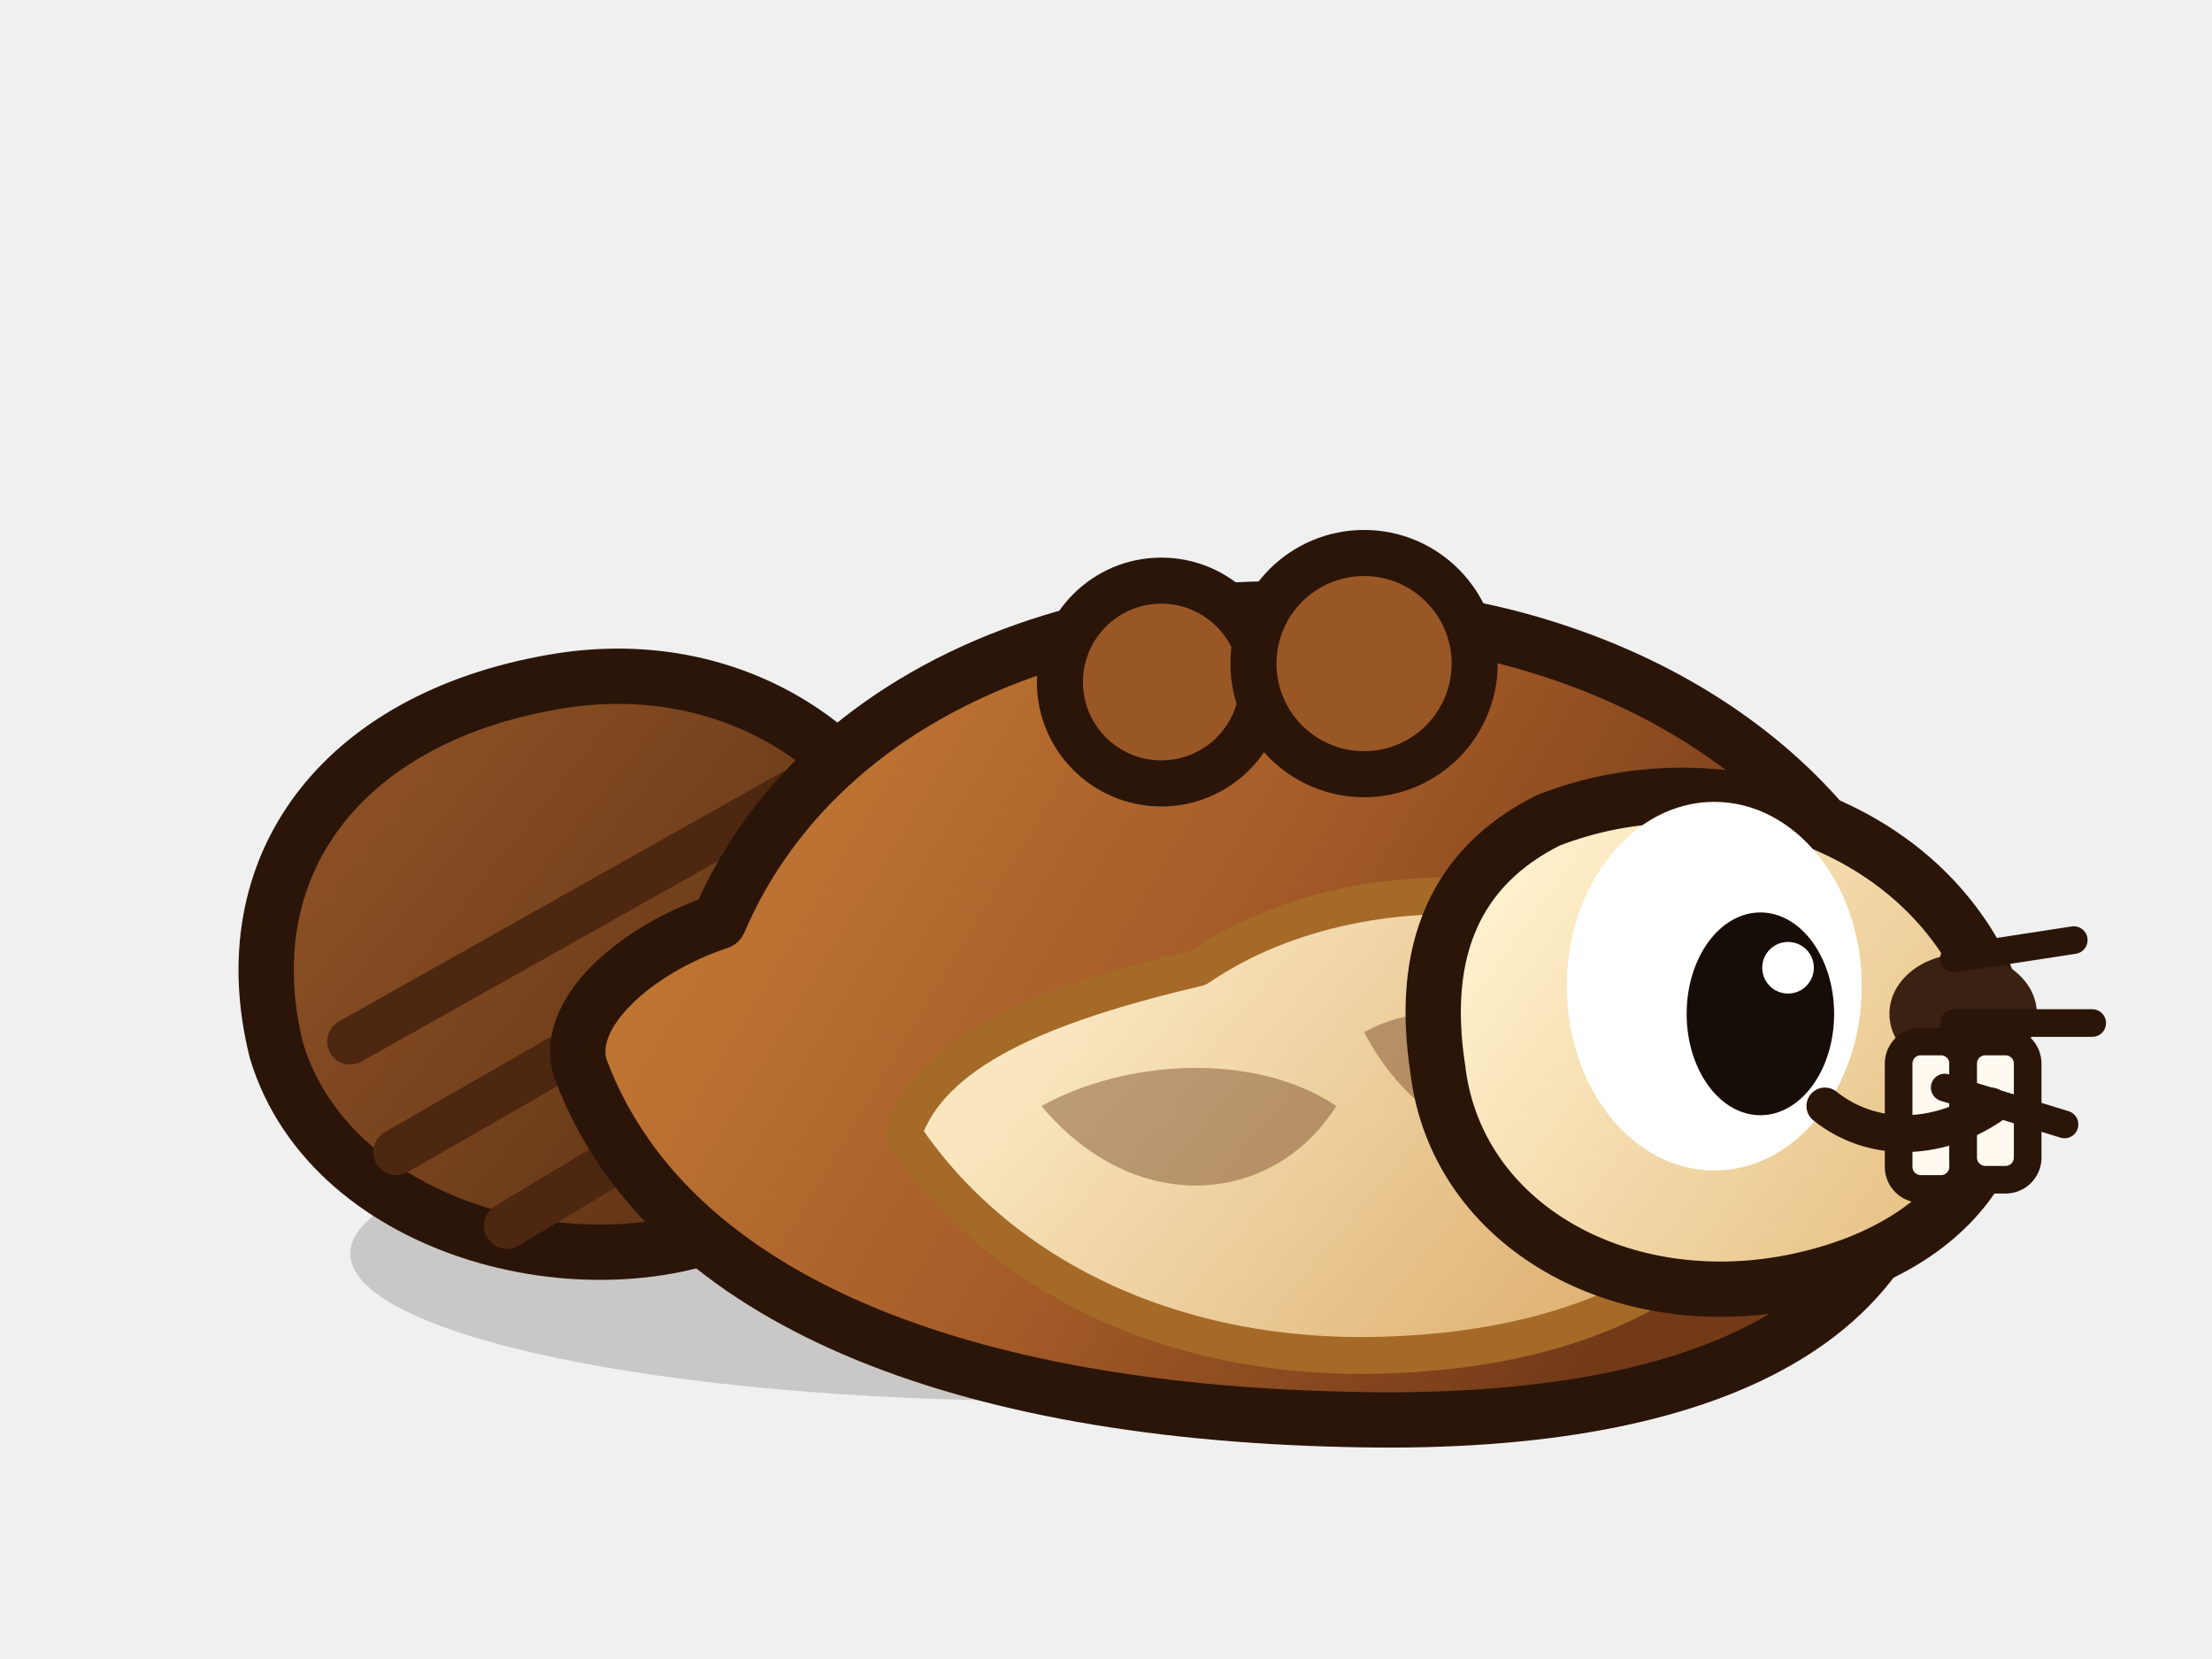
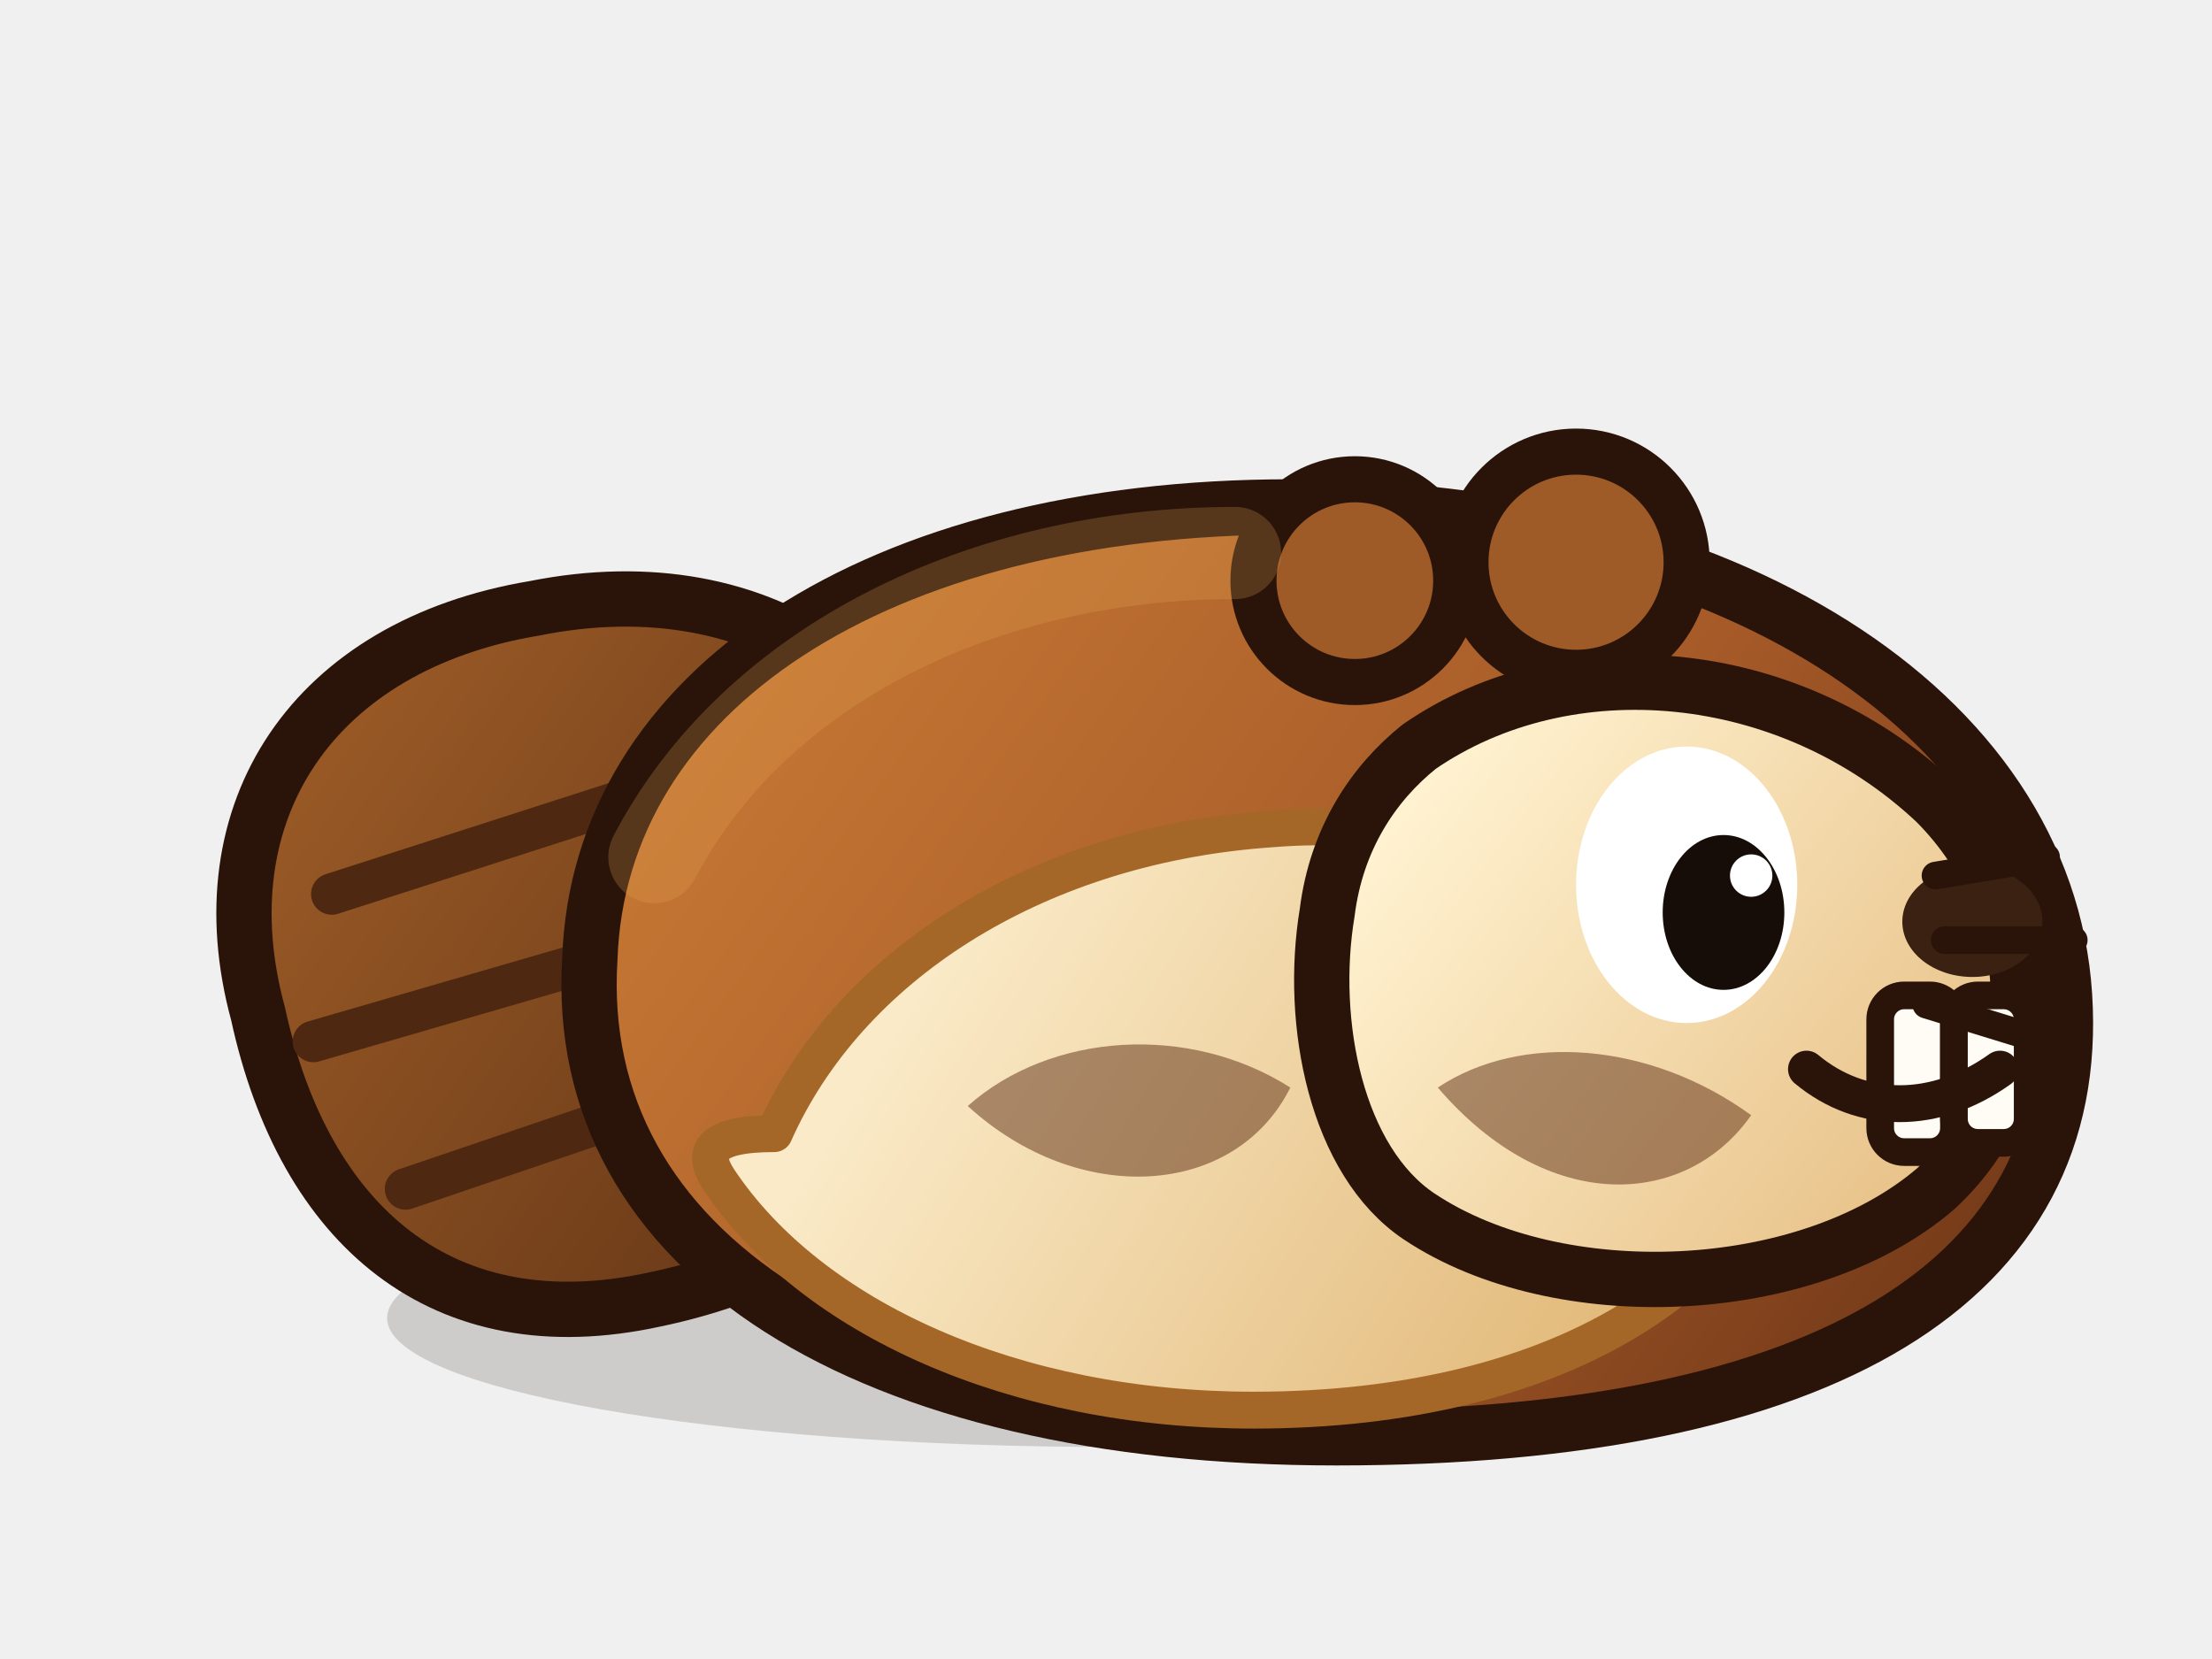
<svg xmlns="http://www.w3.org/2000/svg" width="240" height="180" viewBox="0 0 240 180">
  <defs>
-     <linearGradient id="idleTail" x1="28" y1="102" x2="78" y2="142" gradientUnits="userSpaceOnUse">
-       <stop offset="0" stop-color="#8A4F24" />
-       <stop offset="1" stop-color="#5B3013" />
+     <linearGradient id="tailFill" x1="26" y1="88" x2="102" y2="142" gradientUnits="userSpaceOnUse">
+       <stop offset="0" stop-color="#9A5A26" />
+       <stop offset="1" stop-color="#5E3215" />
    </linearGradient>
-     <linearGradient id="idleBody" x1="72" y1="72" x2="178" y2="136" gradientUnits="userSpaceOnUse">
-       <stop offset="0" stop-color="#C67D37" />
-       <stop offset="0.56" stop-color="#A35A27" />
-       <stop offset="1" stop-color="#733A18" />
+     <linearGradient id="bodyFill" x1="74" y1="56" x2="212" y2="156" gradientUnits="userSpaceOnUse">
+       <stop offset="0" stop-color="#C97B35" />
+       <stop offset="0.58" stop-color="#A65A28" />
+       <stop offset="1" stop-color="#6E3617" />
    </linearGradient>
-     <linearGradient id="idleBelly" x1="126" y1="96" x2="176" y2="138" gradientUnits="userSpaceOnUse">
-       <stop offset="0" stop-color="#F9E6BF" />
-       <stop offset="1" stop-color="#DEB171" />
+     <linearGradient id="bellyFill" x1="104" y1="100" x2="188" y2="152" gradientUnits="userSpaceOnUse">
+       <stop offset="0" stop-color="#FAEAC7" />
+       <stop offset="1" stop-color="#DEB16D" />
    </linearGradient>
-     <linearGradient id="idleMuzzle" x1="168" y1="88" x2="218" y2="124" gradientUnits="userSpaceOnUse">
-       <stop offset="0" stop-color="#FFF0CC" />
-       <stop offset="1" stop-color="#E5BF82" />
+     <linearGradient id="muzzleFill" x1="160" y1="78" x2="220" y2="124" gradientUnits="userSpaceOnUse">
+       <stop offset="0" stop-color="#FFF2D0" />
+       <stop offset="1" stop-color="#E6BE83" />
    </linearGradient>
  </defs>
-   <ellipse cx="114" cy="136" rx="76" ry="16" fill="#1D110A" opacity="0.18" />
-   <g transform="translate(0 2)">
-     <path d="M30 112C25 92 37 76 60 72C77 69 92 77 99 91C106 105 101 120 82 130C65 139 36 132 30 112Z" fill="url(#idleTail)" stroke="#2B1509" stroke-width="6" stroke-linejoin="round" />
-     <path d="M38 111L86 84" stroke="#4D2710" stroke-width="5" stroke-linecap="round" />
-     <path d="M43 123L90 96" stroke="#4D2710" stroke-width="5" stroke-linecap="round" />
-     <path d="M55 131L95 107" stroke="#4D2710" stroke-width="5" stroke-linecap="round" />
-     <path d="M78 98C90 70 126 58 163 67C191 74 209 94 209 116C209 142 184 153 146 152C102 151 72 138 63 114C61 108 69 101 78 98Z" fill="url(#idleBody)" stroke="#2B1509" stroke-width="6" stroke-linejoin="round" />
-     <path d="M130 103C149 90 180 94 195 109C196 132 177 144 151 145C127 146 108 136 98 121C101 112 113 107 130 103Z" fill="url(#idleBelly)" stroke="#A56A27" stroke-width="4" stroke-linejoin="round" />
-     <circle cx="126" cy="72" r="11" fill="#9A5726" stroke="#2B1509" stroke-width="5" />
-     <circle cx="148" cy="70" r="12" fill="#9A5726" stroke="#2B1509" stroke-width="5" />
-     <path d="M113 118C122 113 136 112 145 118C138 129 123 130 113 118Z" fill="#6A3A1B" opacity="0.42" />
-     <path d="M148 110C155 106 168 107 177 115C170 124 156 125 148 110Z" fill="#6A3A1B" opacity="0.42" />
-     <path d="M168 87C186 80 207 87 215 103C222 119 214 133 195 137C176 141 158 131 156 114C154 101 158 92 168 87Z" fill="url(#idleMuzzle)" stroke="#2B1509" stroke-width="6" stroke-linejoin="round" />
-     <ellipse cx="186" cy="105" rx="16" ry="20" fill="#FFFFFF" />
-     <ellipse cx="191" cy="108" rx="8" ry="11" fill="#160D08" />
-     <circle cx="194" cy="103" r="2.8" fill="#FFFFFF" />
-     <ellipse cx="213" cy="108" rx="8" ry="6.5" fill="#3A2112" />
-     <rect x="206" y="111" width="7" height="16" rx="2.4" fill="#FFF9F0" stroke="#2B1509" stroke-width="3" />
-     <rect x="213" y="111" width="7" height="15" rx="2.4" fill="#FFF9F0" stroke="#2B1509" stroke-width="3" />
-     <path d="M198 118C203 122 210 122 216 118" fill="none" stroke="#2B1509" stroke-width="4" stroke-linecap="round" />
-     <path d="M212 102L225 100" stroke="#2B1509" stroke-width="3" stroke-linecap="round" />
-     <path d="M212 109L227 109" stroke="#2B1509" stroke-width="3" stroke-linecap="round" />
-     <path d="M211 116L224 120" stroke="#2B1509" stroke-width="3" stroke-linecap="round" />
+   <ellipse cx="121" cy="143" rx="79" ry="14" fill="#130A05" opacity="0.16" />
+   <g>
+     <path d="M28 110C22 88 34 70 58 66C83 61 102 75 105 98C108 120 95 136 71 141C48 146 33 133 28 110Z" fill="url(#tailFill)" stroke="#2A1409" stroke-width="6" stroke-linejoin="round" />
+     <path d="M36 97L95 78" stroke="#4F2811" stroke-width="4.5" stroke-linecap="round" />
+     <path d="M34 113L96 95" stroke="#4F2811" stroke-width="4.5" stroke-linecap="round" />
+     <path d="M44 129L97 111" stroke="#4F2811" stroke-width="4.5" stroke-linecap="round" />
+     <path d="M64 104C65 75 95 55 140 55C187 55 222 77 224 108C226 139 198 156 145 156C94 156 62 136 64 104Z" fill="url(#bodyFill)" stroke="#2A1409" stroke-width="6" stroke-linejoin="round" />
+     <path d="M84 123C92 105 112 92 137 90C160 88 182 96 197 112C194 139 169 153 136 153C110 153 88 143 78 128C76 125 77 123 84 123Z" fill="url(#bellyFill)" stroke="#A56727" stroke-width="4" stroke-linejoin="round" />
+     <circle cx="147" cy="63" r="11" fill="#9E5A27" stroke="#2A1409" stroke-width="5" />
+     <circle cx="171" cy="61" r="12" fill="#9E5A27" stroke="#2A1409" stroke-width="5" />
+     <path d="M154 81C170 70 194 72 210 87C222 99 222 118 210 129C196 141 169 142 154 132C145 126 142 111 144 99C145 91 149 85 154 81Z" fill="url(#muzzleFill)" stroke="#2A1409" stroke-width="6" stroke-linejoin="round" />
+     <ellipse cx="183" cy="96" rx="12" ry="15" fill="#FFFFFF" />
+     <ellipse cx="187" cy="99" rx="6.6" ry="8.4" fill="#160D08" />
+     <circle cx="190" cy="95" r="2.3" fill="#FFFFFF" />
+     <ellipse cx="214" cy="100" rx="7.6" ry="6" fill="#3A2112" />
+     <rect x="204" y="108" width="8" height="17" rx="2.6" fill="#FFFCF5" stroke="#2A1409" stroke-width="3" />
+     <rect x="212" y="108" width="8" height="16" rx="2.6" fill="#FFFCF5" stroke="#2A1409" stroke-width="3" />
+     <path d="M196 116C202 121 210 121 217 116" fill="none" stroke="#2A1409" stroke-width="4" stroke-linecap="round" />
+     <path d="M210 95L222 93" stroke="#2A1409" stroke-width="3" stroke-linecap="round" />
+     <path d="M211 102L225 102" stroke="#2A1409" stroke-width="3" stroke-linecap="round" />
+     <path d="M209 109L222 113" stroke="#2A1409" stroke-width="3" stroke-linecap="round" />
+     <path d="M105 120C114 112 129 111 140 118C134 130 117 131 105 120Z" fill="#613117" opacity="0.52" />
+     <path d="M156 118C165 112 179 113 190 121C183 131 168 132 156 118Z" fill="#613117" opacity="0.52" />
+     <path d="M71 93C82 72 107 60 134 60" fill="none" stroke="#E5A654" stroke-width="10" stroke-linecap="round" opacity="0.24" />
  </g>
</svg>
